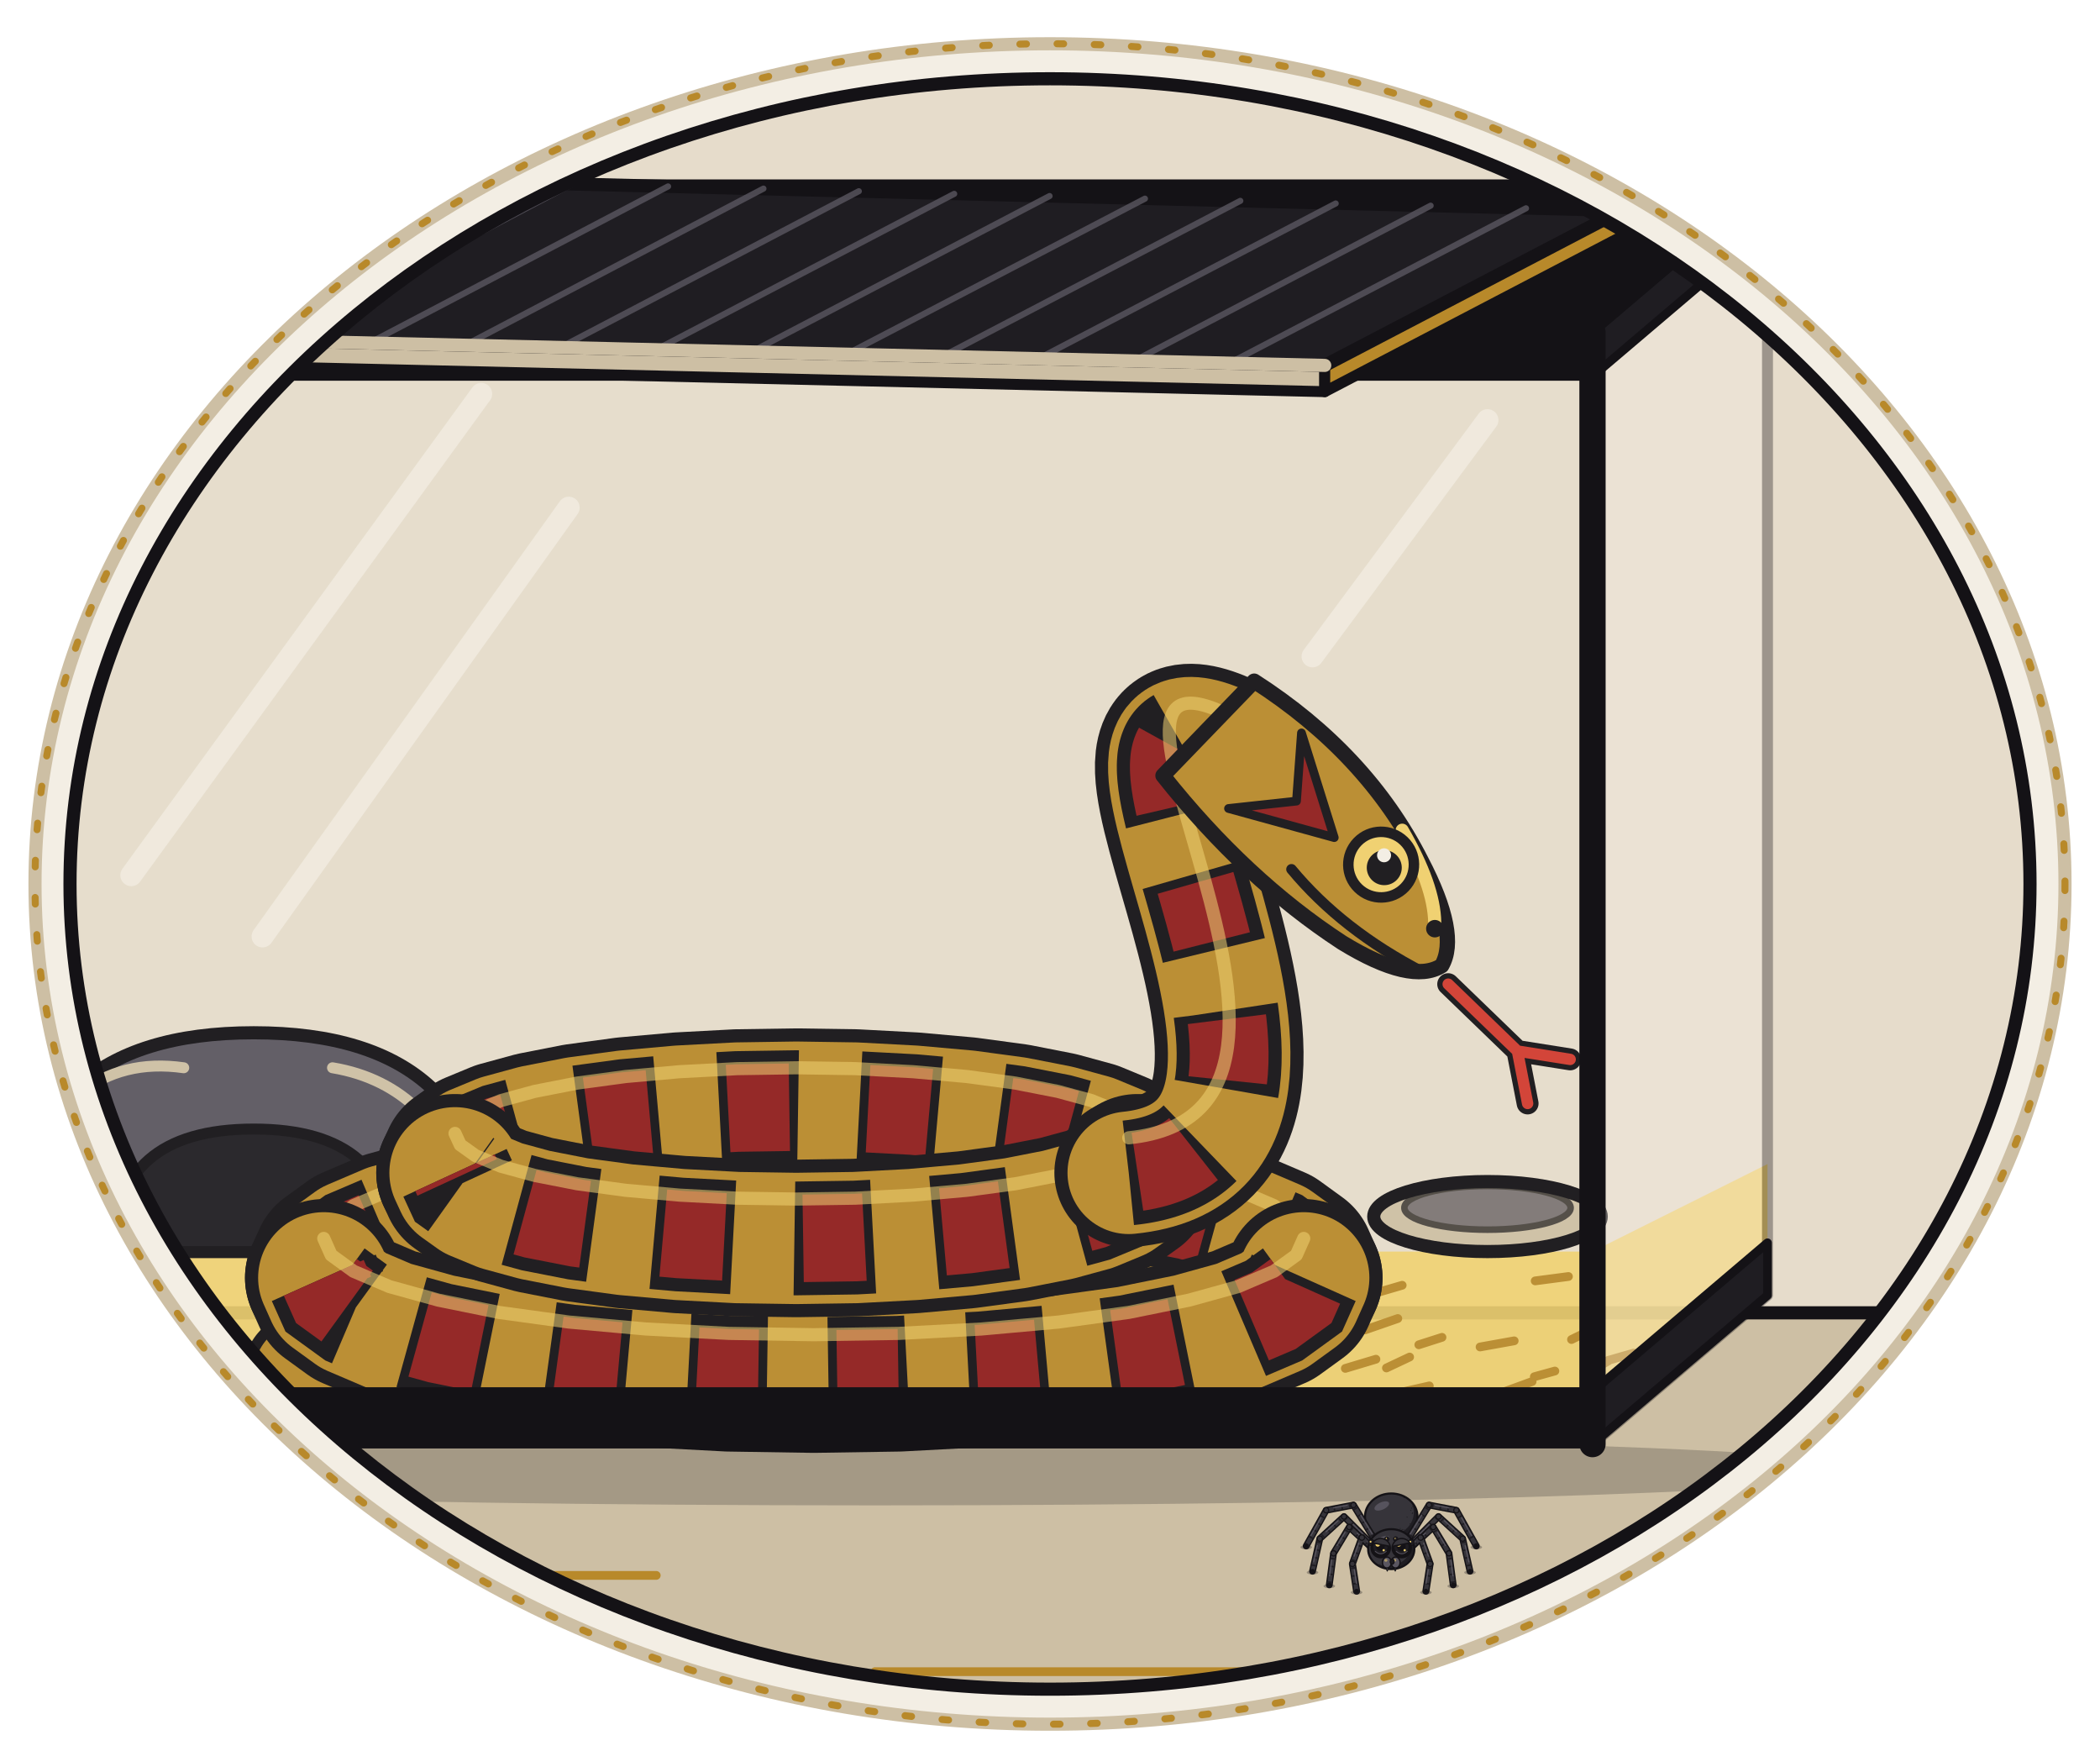
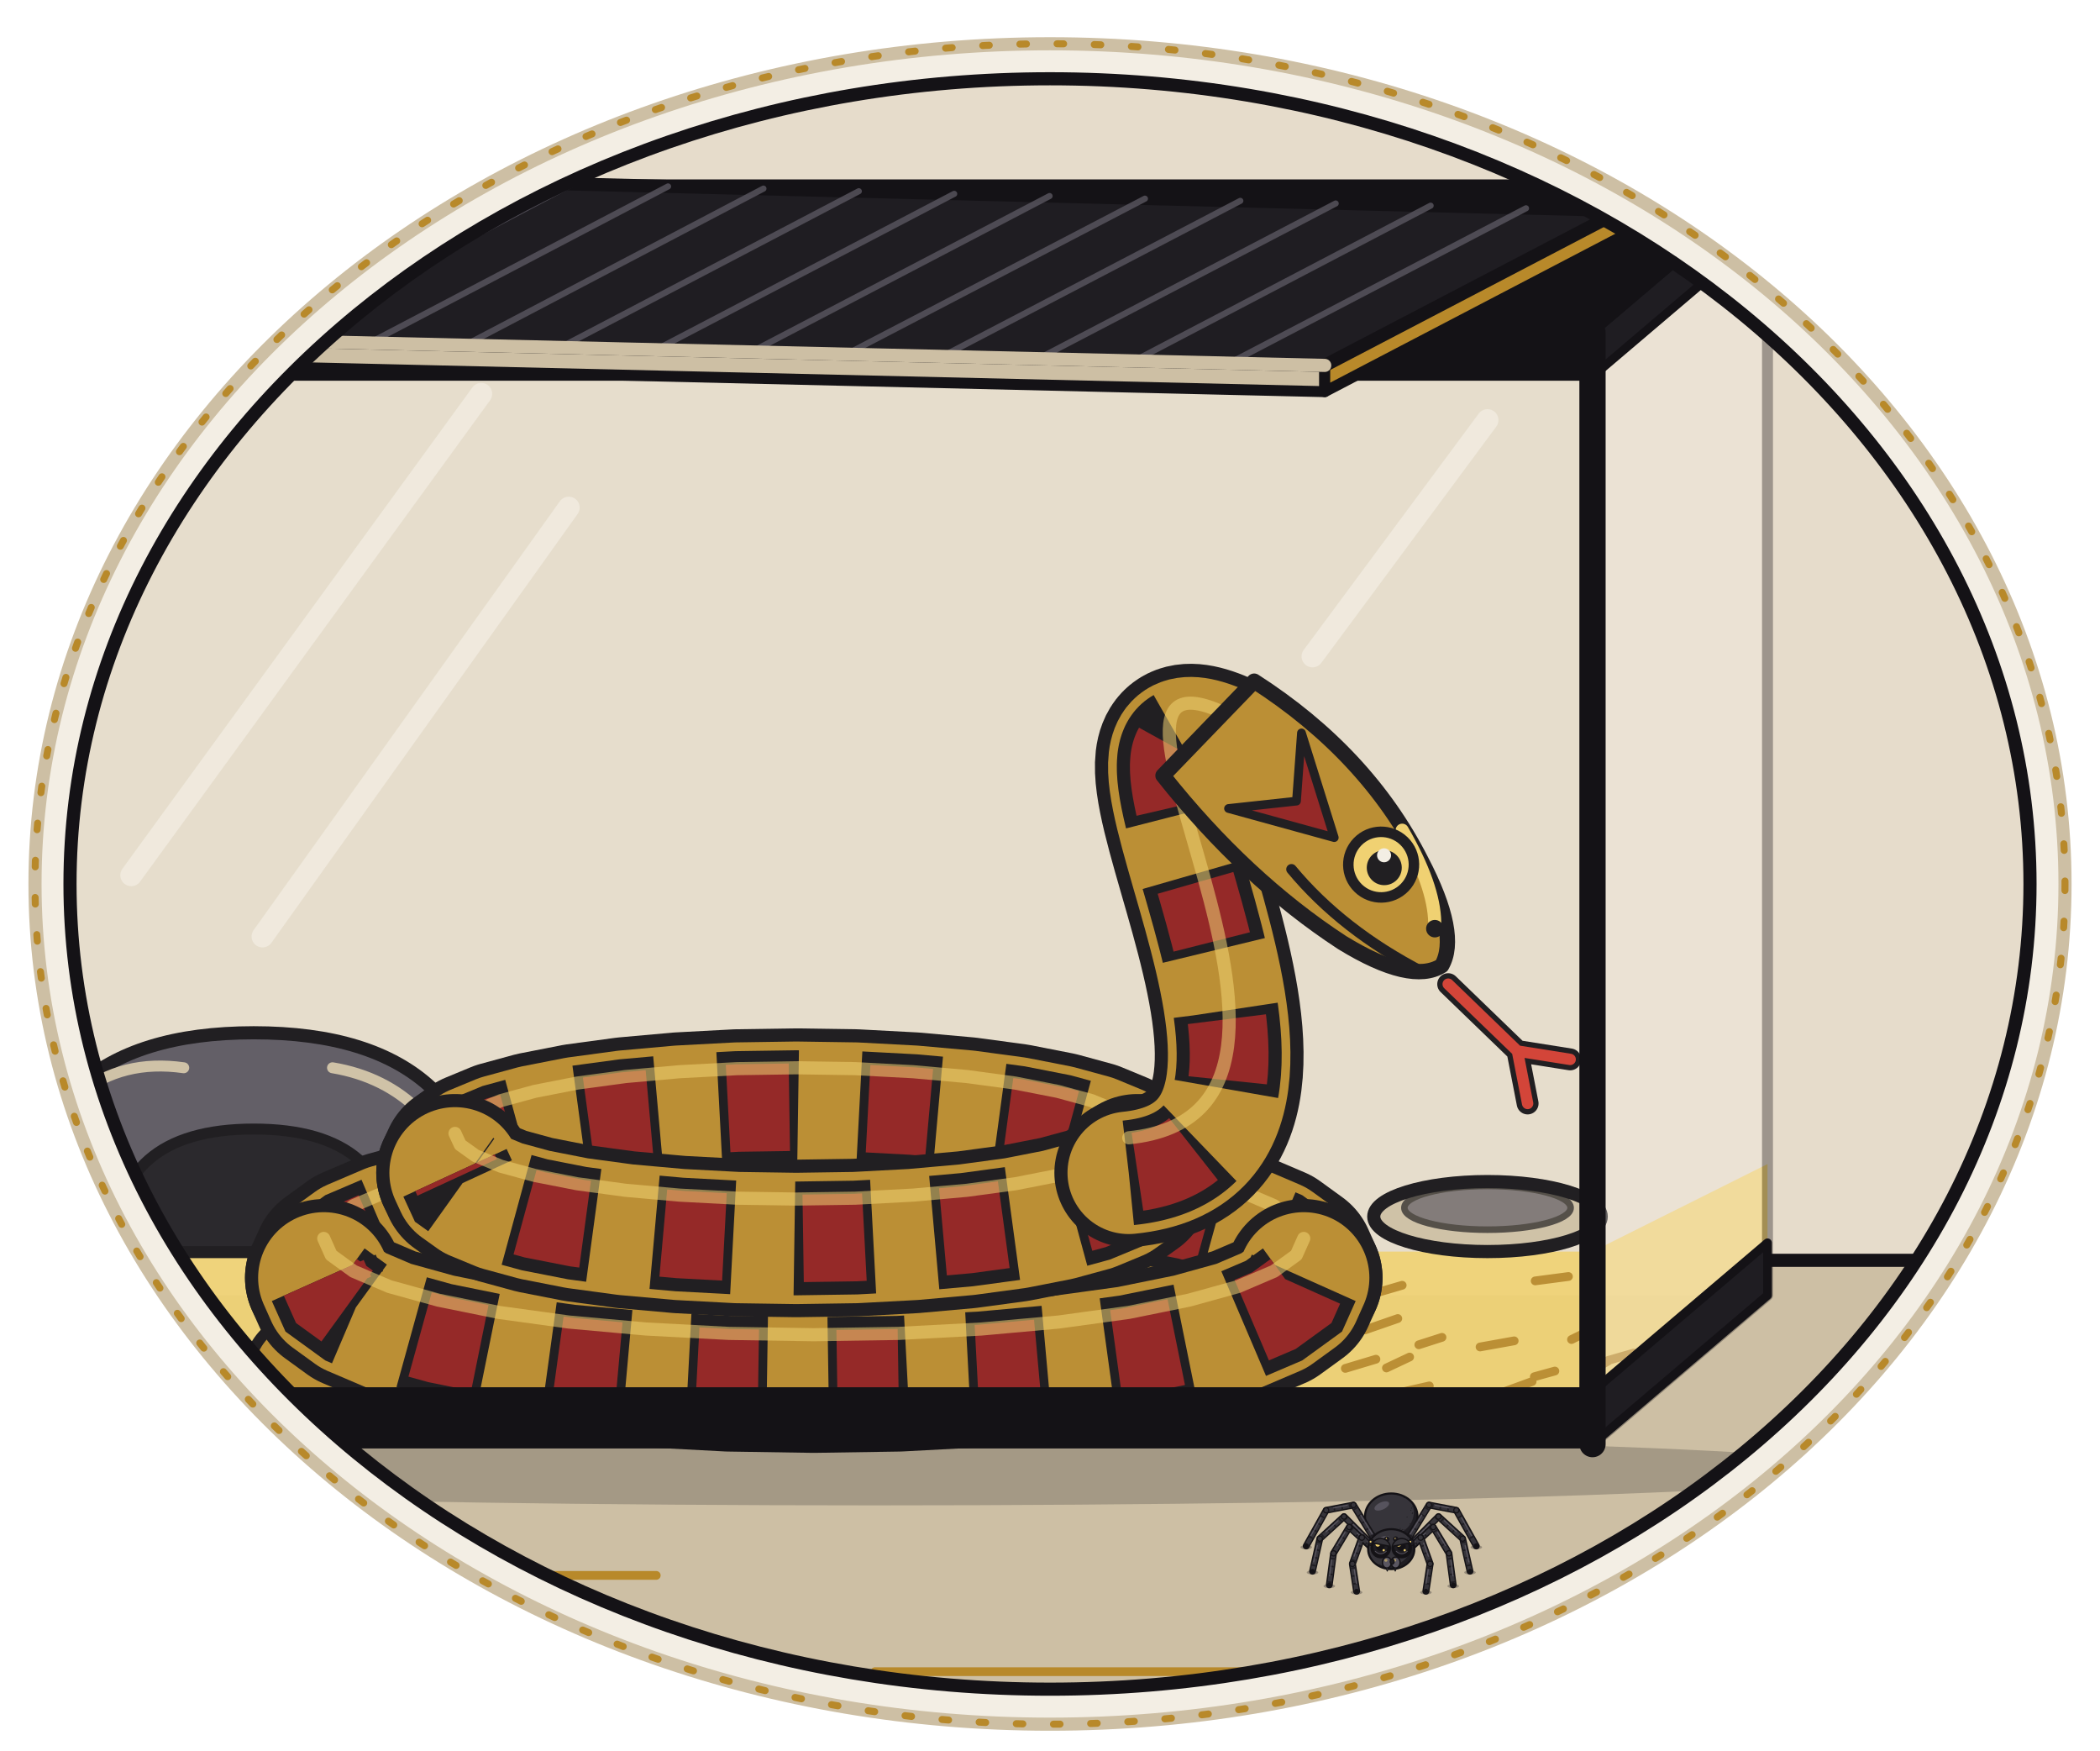
<svg xmlns="http://www.w3.org/2000/svg" viewBox="0 0 480 400" role="img" aria-labelledby="creature-snake-title">
  <clipPath id="cr-snake-ov0">
    <ellipse cx="240" cy="202" rx="224" ry="184" fill="#000" />
  </clipPath>
  <ellipse cx="240" cy="202" rx="232" ry="192" fill="#f3eee4" stroke="#cdbfa4" stroke-width="3" />
  <ellipse cx="240" cy="202" rx="224" ry="184" fill="#e6dccb" stroke="#cdbfa4" stroke-width="2.5" />
  <g clip-path="url(#cr-snake-ov0)">
-     <path d="M0 300 H480 V400 H0 Z" fill="#cdbfa4" />
-     <path d="M0 300 L480 300" stroke="#141216" stroke-width="3" stroke-linecap="round" />
+     <path d="M0 288 H480 V400 H0 Z" fill="#cdbfa4" />
+     <path d="M0 288 L480 288" stroke="#141216" stroke-width="3" stroke-linecap="round" />
    <path d="M40 360 L150 360" stroke="#b8892a" stroke-width="2" stroke-linecap="round" />
    <path d="M200 382 L300 382" stroke="#b8892a" stroke-width="2" stroke-linecap="round" />
    <ellipse cx="200" cy="336" rx="230" ry="8" fill="#141216" opacity="0.22" />
    <path d="M30 42 H404 V296 H30 Z" fill="#e6dccb" />
    <path d="M-10 286 L364 286 L404 266 L404 296 L364 330 L-10 330 Z" fill="#f0cf6b" opacity="0.9" />
    <path d="M262.2 318.4 l7 -1.1M162.5 301.8 l4.3 -2.9M316.9 312.6 l5.3 -2.5M223.3 304.3 l6.9 -1.1M278.4 315.9 l7.4 -1.6M343.1 318.3 l7.1 -2.6M373.2 312.3 l6.5 -1.1M67.5 296.1 l6.8 -1.6M108.2 312.9 l6.6 -3M319.2 318.4 l7.5 -1.7M149.6 302.7 l4.3 -2.7M3.1 303.8 l4.2 -1.9M346 323.1 l6.6 -2.6M209.9 303.1 l4.6 -2.9M282.7 322.7 l7.3 -1.5M312 303.9 l7.5 -2.6M359.2 306.1 l5.5 -2.7M87.4 316.4 l5.5 -2.6M42.5 321.5 l4.6 -2.7M207.9 321.8 l5.9 -1.9M187.7 301.3 l4.5 -2.2M181.1 307.5 l6 -2.1M71.1 308.2 l7.5 -1.9M177 317.2 l6.3 -1.2M127.6 296.1 l7.7 -1.7M11.5 301.3 l6.4 -1.9M158.6 293.7 l4.3 -2.4M190.8 309.4 l5.8 -1.8M367.5 310.9 l5.9 -1.7M363.6 313.3 l4 -2.3M80.5 318.5 l6 -2.4M158.2 299.1 l4.7 -2.2M22.2 290.7 l6.7 -2.2M87.4 320 l7.1 -1.9M5.5 290.8 l5 -1.5M231.8 296.8 l7.6 -3M161 301.7 l5.9 -3M61.8 309 l5.5 -2.2M285.3 315.5 l5.3 -1.2M197 294.7 l5.9 -2.7M254.7 323.4 l4.4 -2.5M109.3 293.5 l4.1 -1.4M314 295.6 l6.5 -1.9M324.3 307.3 l5.3 -1.7M80.5 301 l5.4 -2.1M153.6 292.9 l4.5 -2M260.5 299.3 l6.1 -2.5M189.9 294.7 l7 -1.5M283 298.2 l5.1 -1.6M166.8 311 l4.7 -2.7M139.7 290.6 l7.9 -1.6M103.4 299.5 l6.7 -2.2M245 297.3 l7.5 -2.2M72.8 305.4 l4.8 -1.5M385.1 302.3 l4.5 -1.2M5.9 307.9 l6.2 -2.4M368.5 321.1 l5.5 -2.3M307.5 312.7 l7 -2.1M15 290.4 l6.7 -2.5M2 296.5 l4.4 -2.9M218.6 321.7 l7.7 -1.6M14.5 309 l4.4 -1.8M152 311.9 l4.1 -1.1M350.7 314.6 l4.7 -1.3M338.3 307.8 l7.8 -1.4M185.2 299.7 l5.3 -1.3M273.3 300.9 l6.8 -2.9M17.2 323.2 l4.2 -1.5M262.8 301.3 l5.4 -2.4M350.9 292.7 l7.6 -1" fill="none" stroke="#b8892a" stroke-width="2" stroke-linecap="round" stroke-linejoin="round" />
    <path d="M4 286 Q4 236 58 236 Q112 236 112 286 Z" fill="#5a5660" stroke="#141216" stroke-width="3" stroke-linecap="round" stroke-linejoin="round" />
    <path d="M26 286 Q26 258 58 258 Q90 258 90 286 Z" fill="#1f1d22" stroke="#141216" stroke-width="2.5" stroke-linecap="round" stroke-linejoin="round" />
    <path d="M18 250 q10 -8 24 -6 M76 244 q12 2 20 10" fill="none" stroke="#cdbfa4" stroke-width="2.5" stroke-linecap="round" stroke-linejoin="round" />
    <ellipse cx="340" cy="278" rx="26" ry="8" fill="#cdbfa4" stroke="#141216" stroke-width="3" />
    <ellipse cx="340" cy="276" rx="19" ry="5" fill="#5a5660" stroke="#141216" stroke-width="1.5" opacity="0.7" />
    <path d="M92 306 L70 314" stroke="#141216" stroke-width="29" stroke-linecap="round" />
    <path d="M70 314 L52 318" stroke="#141216" stroke-width="20" stroke-linecap="round" />
    <path d="M52 318 L40 316" stroke="#141216" stroke-width="11" stroke-linecap="round" />
    <path d="M92 306 L70 314" stroke="#b8892a" stroke-width="24" stroke-linecap="round" />
    <path d="M70 314 L52 318" stroke="#b8892a" stroke-width="15" stroke-linecap="round" />
    <path d="M52 318 L40 316" stroke="#b8892a" stroke-width="6" stroke-linecap="round" />
    <path d="M74 292 L75.7 288.2 L80.8 284.5 L89 281 L100.2 277.9 L114 275.1 L130 272.9 L147.7 271.3 L166.6 270.3 L186 270 L205.4 270.3 L224.3 271.3 L242 272.9 L258 275.1 L271.8 277.9 L283 281 L291.2 284.5 L296.3 288.2 L298 292" fill="none" stroke="#141216" stroke-width="36" stroke-linecap="round" stroke-linejoin="round" />
    <path d="M74 292 L75.7 288.2 L80.8 284.5 L89 281 L100.2 277.9 L114 275.1 L130 272.9 L147.7 271.3 L166.6 270.3 L186 270 L205.4 270.3 L224.3 271.3 L242 272.9 L258 275.1 L271.8 277.9 L283 281 L291.2 284.5 L296.3 288.2 L298 292" fill="none" stroke="#b8892a" stroke-width="30" stroke-linecap="round" stroke-linejoin="round" />
    <path d="M74 292 L75.7 288.2 L80.8 284.5 L89 281 L100.2 277.9 L114 275.1 L130 272.9 L147.7 271.3 L166.6 270.3 L186 270 L205.4 270.3 L224.3 271.3 L242 272.9 L258 275.1 L271.8 277.9 L283 281 L291.2 284.5 L296.3 288.2 L298 292" fill="none" stroke="#141216" stroke-width="26" stroke-dasharray="18 14" />
    <path d="M74 292 L75.7 288.2 L80.8 284.5 L89 281 L100.2 277.9 L114 275.1 L130 272.9 L147.7 271.3 L166.6 270.3 L186 270 L205.4 270.3 L224.3 271.3 L242 272.9 L258 275.1 L271.8 277.9 L283 281 L291.2 284.5 L296.3 288.2 L298 292" fill="none" stroke="#8f1d1d" stroke-width="20" stroke-dasharray="14 18" stroke-dashoffset="-2" />
    <path d="M74 292 L75.7 288.2 L80.8 284.5 L89 281 L100.2 277.9 L114 275.1 L130 272.9 L147.7 271.3 L166.6 270.3 L186 270 L205.4 270.3 L224.3 271.3 L242 272.9 L258 275.1 L271.8 277.9 L283 281 L291.2 284.5 L296.3 288.2 L298 292" fill="none" stroke="#f0cf6b" stroke-width="3" stroke-linecap="round" stroke-linejoin="round" opacity="0.55" transform="translate(0 -9)" />
    <path d="M104 268 L105.2 265.4 L108.7 262.9 L114.5 260.5 L122.2 258.4 L131.9 256.5 L143 255 L155.3 253.9 L168.5 253.2 L182 253 L195.5 253.2 L208.7 253.9 L221 255 L232.1 256.5 L241.8 258.4 L249.5 260.5 L255.3 262.9 L258.8 265.4 L260 268" fill="none" stroke="#141216" stroke-width="36" stroke-linecap="round" stroke-linejoin="round" />
    <path d="M104 268 L105.2 265.4 L108.7 262.9 L114.5 260.5 L122.2 258.4 L131.9 256.5 L143 255 L155.3 253.9 L168.5 253.2 L182 253 L195.5 253.2 L208.7 253.9 L221 255 L232.1 256.5 L241.8 258.4 L249.5 260.5 L255.3 262.9 L258.8 265.4 L260 268" fill="none" stroke="#b8892a" stroke-width="30" stroke-linecap="round" stroke-linejoin="round" />
    <path d="M104 268 L105.2 265.4 L108.7 262.9 L114.5 260.5 L122.2 258.4 L131.9 256.5 L143 255 L155.3 253.9 L168.5 253.2 L182 253 L195.5 253.2 L208.7 253.9 L221 255 L232.1 256.5 L241.8 258.4 L249.5 260.5 L255.3 262.9 L258.8 265.4 L260 268" fill="none" stroke="#141216" stroke-width="26" stroke-dasharray="18 14" />
    <path d="M104 268 L105.2 265.4 L108.7 262.9 L114.5 260.5 L122.2 258.4 L131.9 256.5 L143 255 L155.3 253.9 L168.5 253.2 L182 253 L195.5 253.2 L208.7 253.9 L221 255 L232.1 256.5 L241.8 258.4 L249.5 260.5 L255.3 262.9 L258.8 265.4 L260 268" fill="none" stroke="#8f1d1d" stroke-width="20" stroke-dasharray="14 18" stroke-dashoffset="-2" />
    <path d="M104 268 L105.2 265.4 L108.7 262.9 L114.5 260.5 L122.2 258.4 L131.9 256.5 L143 255 L155.3 253.9 L168.5 253.2 L182 253 L195.5 253.2 L208.7 253.9 L221 255 L232.1 256.5 L241.8 258.4 L249.5 260.5 L255.3 262.9 L258.8 265.4 L260 268" fill="none" stroke="#f0cf6b" stroke-width="3" stroke-linecap="round" stroke-linejoin="round" opacity="0.55" transform="translate(0 -9)" />
    <path d="M298 292 L296.3 295.8 L291.2 299.5 L283 303 L271.8 306.1 L258 308.9 L242 311.1 L224.3 312.7 L205.4 313.7 L186 314 L166.6 313.7 L147.7 312.7 L130 311.1 L114 308.9 L100.2 306.1 L89 303 L80.8 299.5 L75.7 295.8 L74 292" fill="none" stroke="#141216" stroke-width="36" stroke-linecap="round" stroke-linejoin="round" />
    <path d="M298 292 L296.3 295.8 L291.2 299.5 L283 303 L271.8 306.1 L258 308.9 L242 311.1 L224.3 312.7 L205.4 313.7 L186 314 L166.6 313.7 L147.7 312.7 L130 311.1 L114 308.9 L100.2 306.1 L89 303 L80.8 299.5 L75.7 295.8 L74 292" fill="none" stroke="#b8892a" stroke-width="30" stroke-linecap="round" stroke-linejoin="round" />
    <path d="M298 292 L296.3 295.8 L291.2 299.5 L283 303 L271.8 306.1 L258 308.9 L242 311.1 L224.3 312.7 L205.4 313.7 L186 314 L166.6 313.7 L147.7 312.7 L130 311.1 L114 308.9 L100.2 306.1 L89 303 L80.8 299.5 L75.7 295.8 L74 292" fill="none" stroke="#141216" stroke-width="26" stroke-dasharray="18 14" />
    <path d="M298 292 L296.3 295.8 L291.2 299.5 L283 303 L271.8 306.1 L258 308.9 L242 311.1 L224.3 312.7 L205.4 313.7 L186 314 L166.6 313.7 L147.7 312.7 L130 311.1 L114 308.9 L100.2 306.1 L89 303 L80.8 299.5 L75.7 295.8 L74 292" fill="none" stroke="#8f1d1d" stroke-width="20" stroke-dasharray="14 18" stroke-dashoffset="-2" />
    <path d="M298 292 L296.3 295.8 L291.2 299.5 L283 303 L271.8 306.1 L258 308.9 L242 311.1 L224.3 312.7 L205.4 313.7 L186 314 L166.6 313.7 L147.7 312.7 L130 311.1 L114 308.9 L100.2 306.1 L89 303 L80.8 299.5 L75.7 295.8 L74 292" fill="none" stroke="#f0cf6b" stroke-width="3" stroke-linecap="round" stroke-linejoin="round" opacity="0.55" transform="translate(0 -9)" />
    <path d="M260 268 L258.8 270.6 L255.3 273.1 L249.5 275.5 L241.8 277.6 L232.1 279.5 L221 281 L208.7 282.1 L195.5 282.8 L182 283 L168.5 282.8 L155.3 282.1 L143 281 L131.9 279.5 L122.2 277.6 L114.5 275.5 L108.7 273.1 L105.2 270.6 L104 268" fill="none" stroke="#141216" stroke-width="36" stroke-linecap="round" stroke-linejoin="round" />
    <path d="M260 268 L258.8 270.6 L255.3 273.1 L249.5 275.5 L241.8 277.6 L232.1 279.5 L221 281 L208.7 282.1 L195.5 282.8 L182 283 L168.5 282.8 L155.3 282.1 L143 281 L131.9 279.5 L122.2 277.6 L114.5 275.5 L108.7 273.1 L105.2 270.6 L104 268" fill="none" stroke="#b8892a" stroke-width="30" stroke-linecap="round" stroke-linejoin="round" />
    <path d="M260 268 L258.8 270.6 L255.3 273.1 L249.5 275.5 L241.8 277.6 L232.1 279.5 L221 281 L208.7 282.1 L195.5 282.8 L182 283 L168.5 282.8 L155.3 282.1 L143 281 L131.9 279.5 L122.2 277.6 L114.5 275.5 L108.7 273.1 L105.2 270.6 L104 268" fill="none" stroke="#141216" stroke-width="26" stroke-dasharray="18 14" />
    <path d="M260 268 L258.8 270.6 L255.3 273.1 L249.5 275.5 L241.8 277.6 L232.1 279.5 L221 281 L208.7 282.1 L195.5 282.8 L182 283 L168.5 282.8 L155.3 282.1 L143 281 L131.9 279.5 L122.2 277.6 L114.5 275.5 L108.7 273.1 L105.2 270.6 L104 268" fill="none" stroke="#8f1d1d" stroke-width="20" stroke-dasharray="14 18" stroke-dashoffset="-2" />
    <path d="M260 268 L258.8 270.6 L255.3 273.1 L249.5 275.5 L241.8 277.6 L232.1 279.5 L221 281 L208.7 282.1 L195.5 282.8 L182 283 L168.5 282.8 L155.3 282.1 L143 281 L131.9 279.5 L122.2 277.6 L114.5 275.5 L108.7 273.1 L105.2 270.6 L104 268" fill="none" stroke="#f0cf6b" stroke-width="3" stroke-linecap="round" stroke-linejoin="round" opacity="0.55" transform="translate(0 -9)" />
    <path d="M258 268 C318 262 236 148 282 172" fill="none" stroke="#141216" stroke-width="34" stroke-linecap="round" stroke-linejoin="round" />
    <path d="M258 268 C318 262 236 148 282 172" fill="none" stroke="#b8892a" stroke-width="28" stroke-linecap="round" stroke-linejoin="round" />
    <path d="M258 268 C318 262 236 148 282 172" fill="none" stroke="#141216" stroke-width="24" stroke-dasharray="18 14" />
    <path d="M258 268 C318 262 236 148 282 172" fill="none" stroke="#8f1d1d" stroke-width="18" stroke-dasharray="14 18" stroke-dashoffset="-2" />
    <path d="M258 268 C318 262 236 148 282 172" fill="none" stroke="#f0cf6b" stroke-width="3" stroke-linecap="round" stroke-linejoin="round" opacity="0.55" transform="translate(0 -8)" />
    <g transform="translate(282 172) rotate(44)">
      <path d="M72 4 L94 4 M94 4 L104 -3 M94 4 L104 11" fill="none" stroke="#141216" stroke-width="5" stroke-linecap="round" stroke-linejoin="round" />
      <path d="M72 4 L94 4 M94 4 L104 -3 M94 4 L104 11" fill="none" stroke="#d13a2f" stroke-width="2.6" stroke-linecap="round" stroke-linejoin="round" />
      <path d="M-8 -15 Q22 -21 48 -12 Q66 -6 68 2 Q66 10 48 14 Q22 19 -8 15 Z" fill="#b8892a" stroke="#141216" stroke-width="3.5" stroke-linecap="round" stroke-linejoin="round" />
      <path d="M8 -14 L30 -2 L8 10 L18 -2 Z" fill="#8f1d1d" stroke="#141216" stroke-width="2" stroke-linecap="round" stroke-linejoin="round" />
      <path d="M40 -14 Q54 -10 60 -4" fill="none" stroke="#f0cf6b" stroke-width="3" stroke-linecap="round" stroke-linejoin="round" />
      <path d="M66 6 Q46 12 28 10" fill="none" stroke="#141216" stroke-width="2.4" stroke-linecap="round" stroke-linejoin="round" />
      <circle cx="61" cy="-3" r="2" fill="#141216" />
      <circle cx="42" cy="-5" r="7.5" fill="#f0cf6b" stroke="#141216" stroke-width="2.4" />
      <circle cx="43" cy="-5" r="4" fill="#141216" />
      <circle cx="41" cy="-7" r="1.6" fill="#f3eee4" />
    </g>
    <path d="M-10 76 H364 V330 H-10 Z" fill="#f3eee4" opacity="0.06" />
    <path d="M364 76 L404 42 L404 296 L364 330 Z" fill="#f3eee4" stroke="#141216" stroke-width="2.5" stroke-linecap="round" stroke-linejoin="round" opacity="0.35" />
    <path d="M30 200 L110 90" stroke="#f3eee4" stroke-width="5" stroke-linecap="round" opacity="0.7" />
    <path d="M60 214 L130 116" stroke="#f3eee4" stroke-width="5" stroke-linecap="round" opacity="0.7" />
    <path d="M300 150 L340 96" stroke="#f3eee4" stroke-width="5" stroke-linecap="round" opacity="0.7" />
    <path d="M-10 318 H364 V330 H-10 Z" fill="#141216" stroke="#141216" stroke-width="2" stroke-linecap="round" stroke-linejoin="round" />
    <path d="M364 330 L404 296 V284 L364 318 Z" fill="#1f1d22" stroke="#141216" stroke-width="2" stroke-linecap="round" stroke-linejoin="round" />
    <path d="M-10 76 H364 V86 H-10 Z" fill="#141216" stroke="#141216" stroke-width="2" stroke-linecap="round" stroke-linejoin="round" />
    <path d="M364 76 L404 42 V52 L364 86 Z" fill="#1f1d22" stroke="#141216" stroke-width="2" stroke-linecap="round" stroke-linejoin="round" />
    <path d="M364 76 L364 330" stroke="#141216" stroke-width="6" stroke-linecap="round" />
    <path d="M-10 76 L364 76 L404 42 L30 42Z" fill="#141216" stroke="#141216" stroke-width="2" stroke-linecap="round" stroke-linejoin="round" />
    <path d="M-46.6 75.3 L302.8 83.5 L302.8 89.5 L-46.6 81.3Z" fill="#cdbfa4" stroke="#141216" stroke-width="2.5" stroke-linecap="round" stroke-linejoin="round" />
    <path d="M302.8 83.5 L370.6 48.1 L370.6 54.1 L302.8 89.5Z" fill="#b8892a" stroke="#141216" stroke-width="2.5" stroke-linecap="round" stroke-linejoin="round" />
    <path d="M-46.6 75.3 L302.8 83.5 L370.6 48.1 L22 39.3Z" fill="#1f1d22" stroke="#141216" stroke-width="3" stroke-linecap="round" stroke-linejoin="round" />
    <path d="M-24.8 75.8 L43.8 39.8M-2.9 76.3 L65.6 40.4M18.9 76.9 L87.4 40.9M40.8 77.4 L109.1 41.5M62.6 77.9 L130.9 42M84.4 78.4 L152.7 42.6M106.3 78.9 L174.5 43.1M128.1 79.4 L196.3 43.7M150 79.9 L218.1 44.3M171.8 80.4 L239.9 44.8M193.6 80.9 L261.7 45.4M215.5 81.4 L283.5 45.9M237.3 82 L305.3 46.5M259.2 82.5 L327 47M281 83 L348.8 47.6" fill="none" stroke="#5a5660" stroke-width="1.4" stroke-linecap="round" stroke-linejoin="round" opacity="0.8" />
    <path d="M-46.6 75.3 L302.8 83.5" fill="none" stroke="#cdbfa4" stroke-width="3" stroke-linecap="round" stroke-linejoin="round" />
  </g>
  <ellipse cx="240" cy="202" rx="224" ry="184" fill="none" stroke="#141216" stroke-width="3" />
  <ellipse cx="240" cy="202" rx="232" ry="192" fill="none" stroke="#b8892a" stroke-width="1.6" stroke-dasharray="1.5 7" stroke-linecap="round" />
  <g transform="translate(318 354) rotate(0) scale(0.12 0.12)">
    <ellipse cx="66" cy="82.4" rx="11" ry="4" fill="#141216" opacity="0.3" />
    <ellipse cx="118" cy="70.4" rx="11" ry="4" fill="#141216" opacity="0.3" />
    <ellipse cx="150" cy="44.4" rx="11" ry="4" fill="#141216" opacity="0.3" />
    <ellipse cx="162" cy="-3.6" rx="11" ry="4" fill="#141216" opacity="0.3" />
    <ellipse cx="-66" cy="82.4" rx="11" ry="4" fill="#141216" opacity="0.3" />
    <ellipse cx="-118" cy="70.4" rx="11" ry="4" fill="#141216" opacity="0.3" />
    <ellipse cx="-150" cy="44.4" rx="11" ry="4" fill="#141216" opacity="0.3" />
    <ellipse cx="-162" cy="-3.6" rx="11" ry="4" fill="#141216" opacity="0.3" />
    <g transform="rotate(0 0 -62)">
      <clipPath id="cr-snake-c1">
        <ellipse cx="0" cy="-62" rx="50" ry="44" fill="#000" />
      </clipPath>
      <ellipse cx="0" cy="-62" rx="50" ry="44" fill="#1f1d22" />
      <g clip-path="url(#cr-snake-c1)">
        <ellipse cx="-8" cy="-69.9" rx="51" ry="44.9" fill="#36343a" />
        <path d="M23.9 -36.9h0M36 -48.1h0M24.5 -97.9h0M5 -29.3h0M-25.9 -30.8h0M30.2 -61h0M40 -67.5h0M40.6 -69.2h0M37.2 -73.8h0M19.5 -35.4h0M-27.3 -31.3h0M-28.1 -30.4h0M-18.5 -33.8h0M17.1 -39.4h0M40.7 -81.2h0M20.8 -37.3h0M38.8 -78.1h0" stroke="#1f1d22" stroke-width="1.9" stroke-linecap="round" />
        <ellipse cx="-18" cy="-82.2" rx="15" ry="7" fill="#5a5660" transform="rotate(-24 -18 -82.2)" opacity="0.9" />
      </g>
      <ellipse cx="0" cy="-62" rx="50" ry="44" fill="none" stroke="#141216" stroke-width="4" />
    </g>
    <g>
      <path d="M28 -12 L72 -84 L124 -74 L162 -6" fill="none" stroke="#141216" stroke-width="13" stroke-linecap="round" stroke-linejoin="round" />
      <path d="M28 -12 L72 -84 L124 -74 L162 -6" fill="none" stroke="#36343a" stroke-width="8" stroke-linecap="round" stroke-linejoin="round" />
      <path d="M28 -12 L72 -84 L124 -74 L162 -6" fill="none" stroke="#1f1d22" stroke-width="8" stroke-dasharray="3 12" stroke-linejoin="round" />
      <path d="M36.2 -28.8 L58.2 -64.8M83.8 -83.5 L109.8 -78.5M133.9 -59.9 L152.9 -25.9" stroke="#5a5660" stroke-width="2.1" stroke-linecap="round" fill="none" />
      <circle cx="72" cy="-84" r="5" fill="#36343a" stroke="#141216" stroke-width="2.2" />
      <circle cx="124" cy="-74" r="5" fill="#36343a" stroke="#141216" stroke-width="2.2" />
      <circle cx="162" cy="-6" r="4.4" fill="#141216" />
    </g>
    <g>
      <path d="M-28 -12 L-72 -84 L-124 -74 L-162 -6" fill="none" stroke="#141216" stroke-width="13" stroke-linecap="round" stroke-linejoin="round" />
      <path d="M-28 -12 L-72 -84 L-124 -74 L-162 -6" fill="none" stroke="#36343a" stroke-width="8" stroke-linecap="round" stroke-linejoin="round" />
      <path d="M-28 -12 L-72 -84 L-124 -74 L-162 -6" fill="none" stroke="#1f1d22" stroke-width="8" stroke-dasharray="3 12" stroke-linejoin="round" />
      <path d="M-36.2 -28.8 L-58.2 -64.8M-83.8 -83.5 L-109.8 -78.5M-133.9 -59.9 L-152.9 -25.9" stroke="#5a5660" stroke-width="2.1" stroke-linecap="round" fill="none" />
      <circle cx="-72" cy="-84" r="5" fill="#36343a" stroke="#141216" stroke-width="2.2" />
      <circle cx="-124" cy="-74" r="5" fill="#36343a" stroke="#141216" stroke-width="2.2" />
      <circle cx="-162" cy="-6" r="4.4" fill="#141216" />
    </g>
    <g>
      <path d="M32 -4 L90 -62 L136 -20 L150 42" fill="none" stroke="#141216" stroke-width="13" stroke-linecap="round" stroke-linejoin="round" />
      <path d="M32 -4 L90 -62 L136 -20 L150 42" fill="none" stroke="#36343a" stroke-width="8" stroke-linecap="round" stroke-linejoin="round" />
      <path d="M32 -4 L90 -62 L136 -20 L150 42" fill="none" stroke="#1f1d22" stroke-width="8" stroke-dasharray="3 12" stroke-linejoin="round" />
      <path d="M43.5 -18 L72.5 -47M101.3 -54.1 L124.3 -33.1M140.8 -6.7 L147.8 24.3" stroke="#5a5660" stroke-width="2.1" stroke-linecap="round" fill="none" />
      <circle cx="90" cy="-62" r="5" fill="#36343a" stroke="#141216" stroke-width="2.2" />
      <circle cx="136" cy="-20" r="5" fill="#36343a" stroke="#141216" stroke-width="2.2" />
      <circle cx="150" cy="42" r="4.4" fill="#141216" />
    </g>
    <g>
      <path d="M-32 -4 L-90 -62 L-136 -20 L-150 42" fill="none" stroke="#141216" stroke-width="13" stroke-linecap="round" stroke-linejoin="round" />
      <path d="M-32 -4 L-90 -62 L-136 -20 L-150 42" fill="none" stroke="#36343a" stroke-width="8" stroke-linecap="round" stroke-linejoin="round" />
      <path d="M-32 -4 L-90 -62 L-136 -20 L-150 42" fill="none" stroke="#1f1d22" stroke-width="8" stroke-dasharray="3 12" stroke-linejoin="round" />
      <path d="M-43.5 -18 L-72.5 -47M-101.3 -54.1 L-124.3 -33.1M-140.8 -6.7 L-147.8 24.3" stroke="#5a5660" stroke-width="2.1" stroke-linecap="round" fill="none" />
      <circle cx="-90" cy="-62" r="5" fill="#36343a" stroke="#141216" stroke-width="2.2" />
      <circle cx="-136" cy="-20" r="5" fill="#36343a" stroke="#141216" stroke-width="2.2" />
      <circle cx="-150" cy="42" r="4.4" fill="#141216" />
    </g>
    <g>
      <path d="M30 4 L80 -42 L110 8 L118 68" fill="none" stroke="#141216" stroke-width="13" stroke-linecap="round" stroke-linejoin="round" />
      <path d="M30 4 L80 -42 L110 8 L118 68" fill="none" stroke="#36343a" stroke-width="8" stroke-linecap="round" stroke-linejoin="round" />
      <path d="M30 4 L80 -42 L110 8 L118 68" fill="none" stroke="#1f1d22" stroke-width="8" stroke-dasharray="3 12" stroke-linejoin="round" />
      <path d="M39.8 -7.4 L64.8 -30.4M88.1 -31.9 L103.1 -6.9M113.5 21 L117.5 51" stroke="#5a5660" stroke-width="2.1" stroke-linecap="round" fill="none" />
      <circle cx="80" cy="-42" r="5" fill="#36343a" stroke="#141216" stroke-width="2.2" />
      <circle cx="110" cy="8" r="5" fill="#36343a" stroke="#141216" stroke-width="2.2" />
      <circle cx="118" cy="68" r="4.4" fill="#141216" />
    </g>
    <g>
      <path d="M-30 4 L-80 -42 L-110 8 L-118 68" fill="none" stroke="#141216" stroke-width="13" stroke-linecap="round" stroke-linejoin="round" />
      <path d="M-30 4 L-80 -42 L-110 8 L-118 68" fill="none" stroke="#36343a" stroke-width="8" stroke-linecap="round" stroke-linejoin="round" />
      <path d="M-30 4 L-80 -42 L-110 8 L-118 68" fill="none" stroke="#1f1d22" stroke-width="8" stroke-dasharray="3 12" stroke-linejoin="round" />
      <path d="M-39.8 -7.4 L-64.8 -30.4M-88.1 -31.9 L-103.1 -6.9M-113.5 21 L-117.5 51" stroke="#5a5660" stroke-width="2.1" stroke-linecap="round" fill="none" />
      <circle cx="-80" cy="-42" r="5" fill="#36343a" stroke="#141216" stroke-width="2.2" />
      <circle cx="-110" cy="8" r="5" fill="#36343a" stroke="#141216" stroke-width="2.2" />
      <circle cx="-118" cy="68" r="4.4" fill="#141216" />
    </g>
    <g>
      <path d="M24 10 L56 -22 L74 28 L66 80" fill="none" stroke="#141216" stroke-width="13.4" stroke-linecap="round" stroke-linejoin="round" />
      <path d="M24 10 L56 -22 L74 28 L66 80" fill="none" stroke="#36343a" stroke-width="8.4" stroke-linecap="round" stroke-linejoin="round" />
      <path d="M24 10 L56 -22 L74 28 L66 80" fill="none" stroke="#1f1d22" stroke-width="8.4" stroke-dasharray="3 12" stroke-linejoin="round" />
      <path d="M29.7 1.7 L45.7 -14.3M61.7 -11.6 L70.7 13.4M70.4 39.2 L66.4 65.2" stroke="#5a5660" stroke-width="2.2" stroke-linecap="round" fill="none" />
      <circle cx="56" cy="-22" r="5.2" fill="#36343a" stroke="#141216" stroke-width="2.2" />
      <circle cx="74" cy="28" r="5.2" fill="#36343a" stroke="#141216" stroke-width="2.2" />
      <circle cx="66" cy="80" r="4.5" fill="#141216" />
    </g>
    <g>
      <path d="M-24 10 L-56 -22 L-74 28 L-66 80" fill="none" stroke="#141216" stroke-width="13.4" stroke-linecap="round" stroke-linejoin="round" />
      <path d="M-24 10 L-56 -22 L-74 28 L-66 80" fill="none" stroke="#36343a" stroke-width="8.4" stroke-linecap="round" stroke-linejoin="round" />
      <path d="M-24 10 L-56 -22 L-74 28 L-66 80" fill="none" stroke="#1f1d22" stroke-width="8.4" stroke-dasharray="3 12" stroke-linejoin="round" />
      <path d="M-29.7 1.7 L-45.7 -14.3M-61.7 -11.6 L-70.7 13.4M-70.4 39.2 L-66.4 65.2" stroke="#5a5660" stroke-width="2.2" stroke-linecap="round" fill="none" />
      <circle cx="-56" cy="-22" r="5.2" fill="#36343a" stroke="#141216" stroke-width="2.2" />
      <circle cx="-74" cy="28" r="5.2" fill="#36343a" stroke="#141216" stroke-width="2.2" />
      <circle cx="-66" cy="80" r="4.5" fill="#141216" />
    </g>
    <g transform="rotate(0 0 0)">
      <clipPath id="cr-snake-c2">
        <ellipse cx="0" cy="0" rx="44" ry="38" fill="#000" />
      </clipPath>
      <ellipse cx="0" cy="0" rx="44" ry="38" fill="#1f1d22" />
      <g clip-path="url(#cr-snake-c2)">
        <ellipse cx="-7" cy="-6.8" rx="44.9" ry="38.8" fill="#36343a" />
        <path d="M32 7.8h0M2.7 25.7h0M-21.4 29h0M-6.7 29.6h0M28.8 14.4h0M35.4 -15.9h0M8.3 23.8h0M32.3 3.1h0M32.7 9.9h0M31.8 7.7h0M31.7 -24.5h0M31.7 -20.3h0" stroke="#1f1d22" stroke-width="1.8" stroke-linecap="round" />
        <ellipse cx="-15.8" cy="-17.5" rx="13.2" ry="6.1" fill="#5a5660" transform="rotate(-24 -15.8 -17.5)" opacity="0.9" />
      </g>
      <ellipse cx="0" cy="0" rx="44" ry="38" fill="none" stroke="#141216" stroke-width="4" />
    </g>
    <path d="M-10.6 33.2 l3 8.5 l2.6 -7.6 Z" fill="#f3eee4" stroke="#141216" stroke-width="2" stroke-linecap="round" stroke-linejoin="round" />
    <path d="M10.6 33.2 l-3 8.5 l-2.5 -7.6 Z" fill="#f3eee4" stroke="#141216" stroke-width="2" stroke-linecap="round" stroke-linejoin="round" />
    <ellipse cx="-8.3" cy="25.5" rx="8.5" ry="10.5" fill="#5a5660" stroke="#141216" stroke-width="2.6" />
    <ellipse cx="8.3" cy="25.5" rx="8.5" ry="10.5" fill="#5a5660" stroke="#141216" stroke-width="2.6" />
    <ellipse cx="-10.2" cy="21.3" rx="3" ry="2.7" fill="#f0cf6b" opacity="0.55" />
    <ellipse cx="6.5" cy="21.3" rx="3" ry="2.7" fill="#f0cf6b" opacity="0.55" />
    <circle cx="-8.4" cy="-19.3" r="5" fill="#141216" />
    <circle cx="-8.4" cy="-19.3" r="3.4" fill="#1f1d22" />
    <circle cx="-9.4" cy="-20.4" r="1.2" fill="#f0cf6b" />
    <circle cx="8.4" cy="-19.3" r="5" fill="#141216" />
    <circle cx="8.4" cy="-19.3" r="3.4" fill="#1f1d22" />
    <circle cx="7.4" cy="-20.4" r="1.2" fill="#f0cf6b" />
    <circle cx="-37.8" cy="-12.5" r="6.7" fill="#141216" />
    <circle cx="-37.8" cy="-12.5" r="5.1" fill="#1f1d22" />
    <circle cx="-39.4" cy="-14.1" r="1.8" fill="#f0cf6b" />
    <circle cx="37.9" cy="-12.5" r="6.7" fill="#141216" />
    <circle cx="37.9" cy="-12.5" r="5.1" fill="#1f1d22" />
    <circle cx="36.3" cy="-14.1" r="1.8" fill="#f0cf6b" />
    <circle cx="-20" cy="-2" r="19.6" fill="#141216" />
    <clipPath id="cr-snake-e3">
      <circle cx="-20" cy="-2" r="17" fill="#000" />
    </clipPath>
    <g clip-path="url(#cr-snake-e3)">
      <circle cx="-20" cy="-2" r="17" fill="#141216" />
      <circle cx="-20.7" cy="-4.4" r="13.6" fill="#1f1d22" />
      <circle cx="-21" cy="-5.4" r="8.5" fill="#141216" />
      <path d="M-30.5 4.1 Q-20 13.6 -9.5 4.1" fill="none" stroke="#5a5660" stroke-width="1.7" stroke-linecap="round" stroke-linejoin="round" opacity="0.9" />
      <circle cx="-25.7" cy="-9.1" r="4.4" fill="#f0cf6b" />
      <circle cx="-14.4" cy="2.1" r="2.2" fill="#f0cf6b" />
      <path d="M-1.3 -22.4 L-1.3 -5.1 L-38.7 -12.5 L-38.7 -22.4 Z" fill="#36343a" />
      <path d="M-1.3 -5.1 L-38.7 -12.5" fill="none" stroke="#141216" stroke-width="2.72" stroke-linecap="round" stroke-linejoin="round" />
    </g>
    <circle cx="20" cy="-2" r="19.6" fill="#141216" />
    <clipPath id="cr-snake-e4">
      <circle cx="20" cy="-2" r="17" fill="#000" />
    </clipPath>
    <g clip-path="url(#cr-snake-e4)">
      <circle cx="20" cy="-2" r="17" fill="#141216" />
      <circle cx="19.3" cy="-4.4" r="13.6" fill="#1f1d22" />
      <circle cx="19" cy="-5.4" r="8.5" fill="#141216" />
      <path d="M9.5 4.1 Q20 13.6 30.5 4.1" fill="none" stroke="#5a5660" stroke-width="1.7" stroke-linecap="round" stroke-linejoin="round" opacity="0.9" />
      <circle cx="14.3" cy="-9.1" r="4.4" fill="#f0cf6b" />
      <circle cx="25.6" cy="2.1" r="2.2" fill="#f0cf6b" />
      <path d="M1.3 -22.4 L1.3 -5.1 L38.7 -12.5 L38.7 -22.4 Z" fill="#36343a" />
      <path d="M1.3 -5.1 L38.7 -12.5" fill="none" stroke="#141216" stroke-width="2.72" stroke-linecap="round" stroke-linejoin="round" />
    </g>
    <ellipse cx="1.7" cy="23.8" rx="3.7" ry="4.8" fill="#1f1d22" stroke="#141216" stroke-width="2.4" />
  </g>
</svg>
